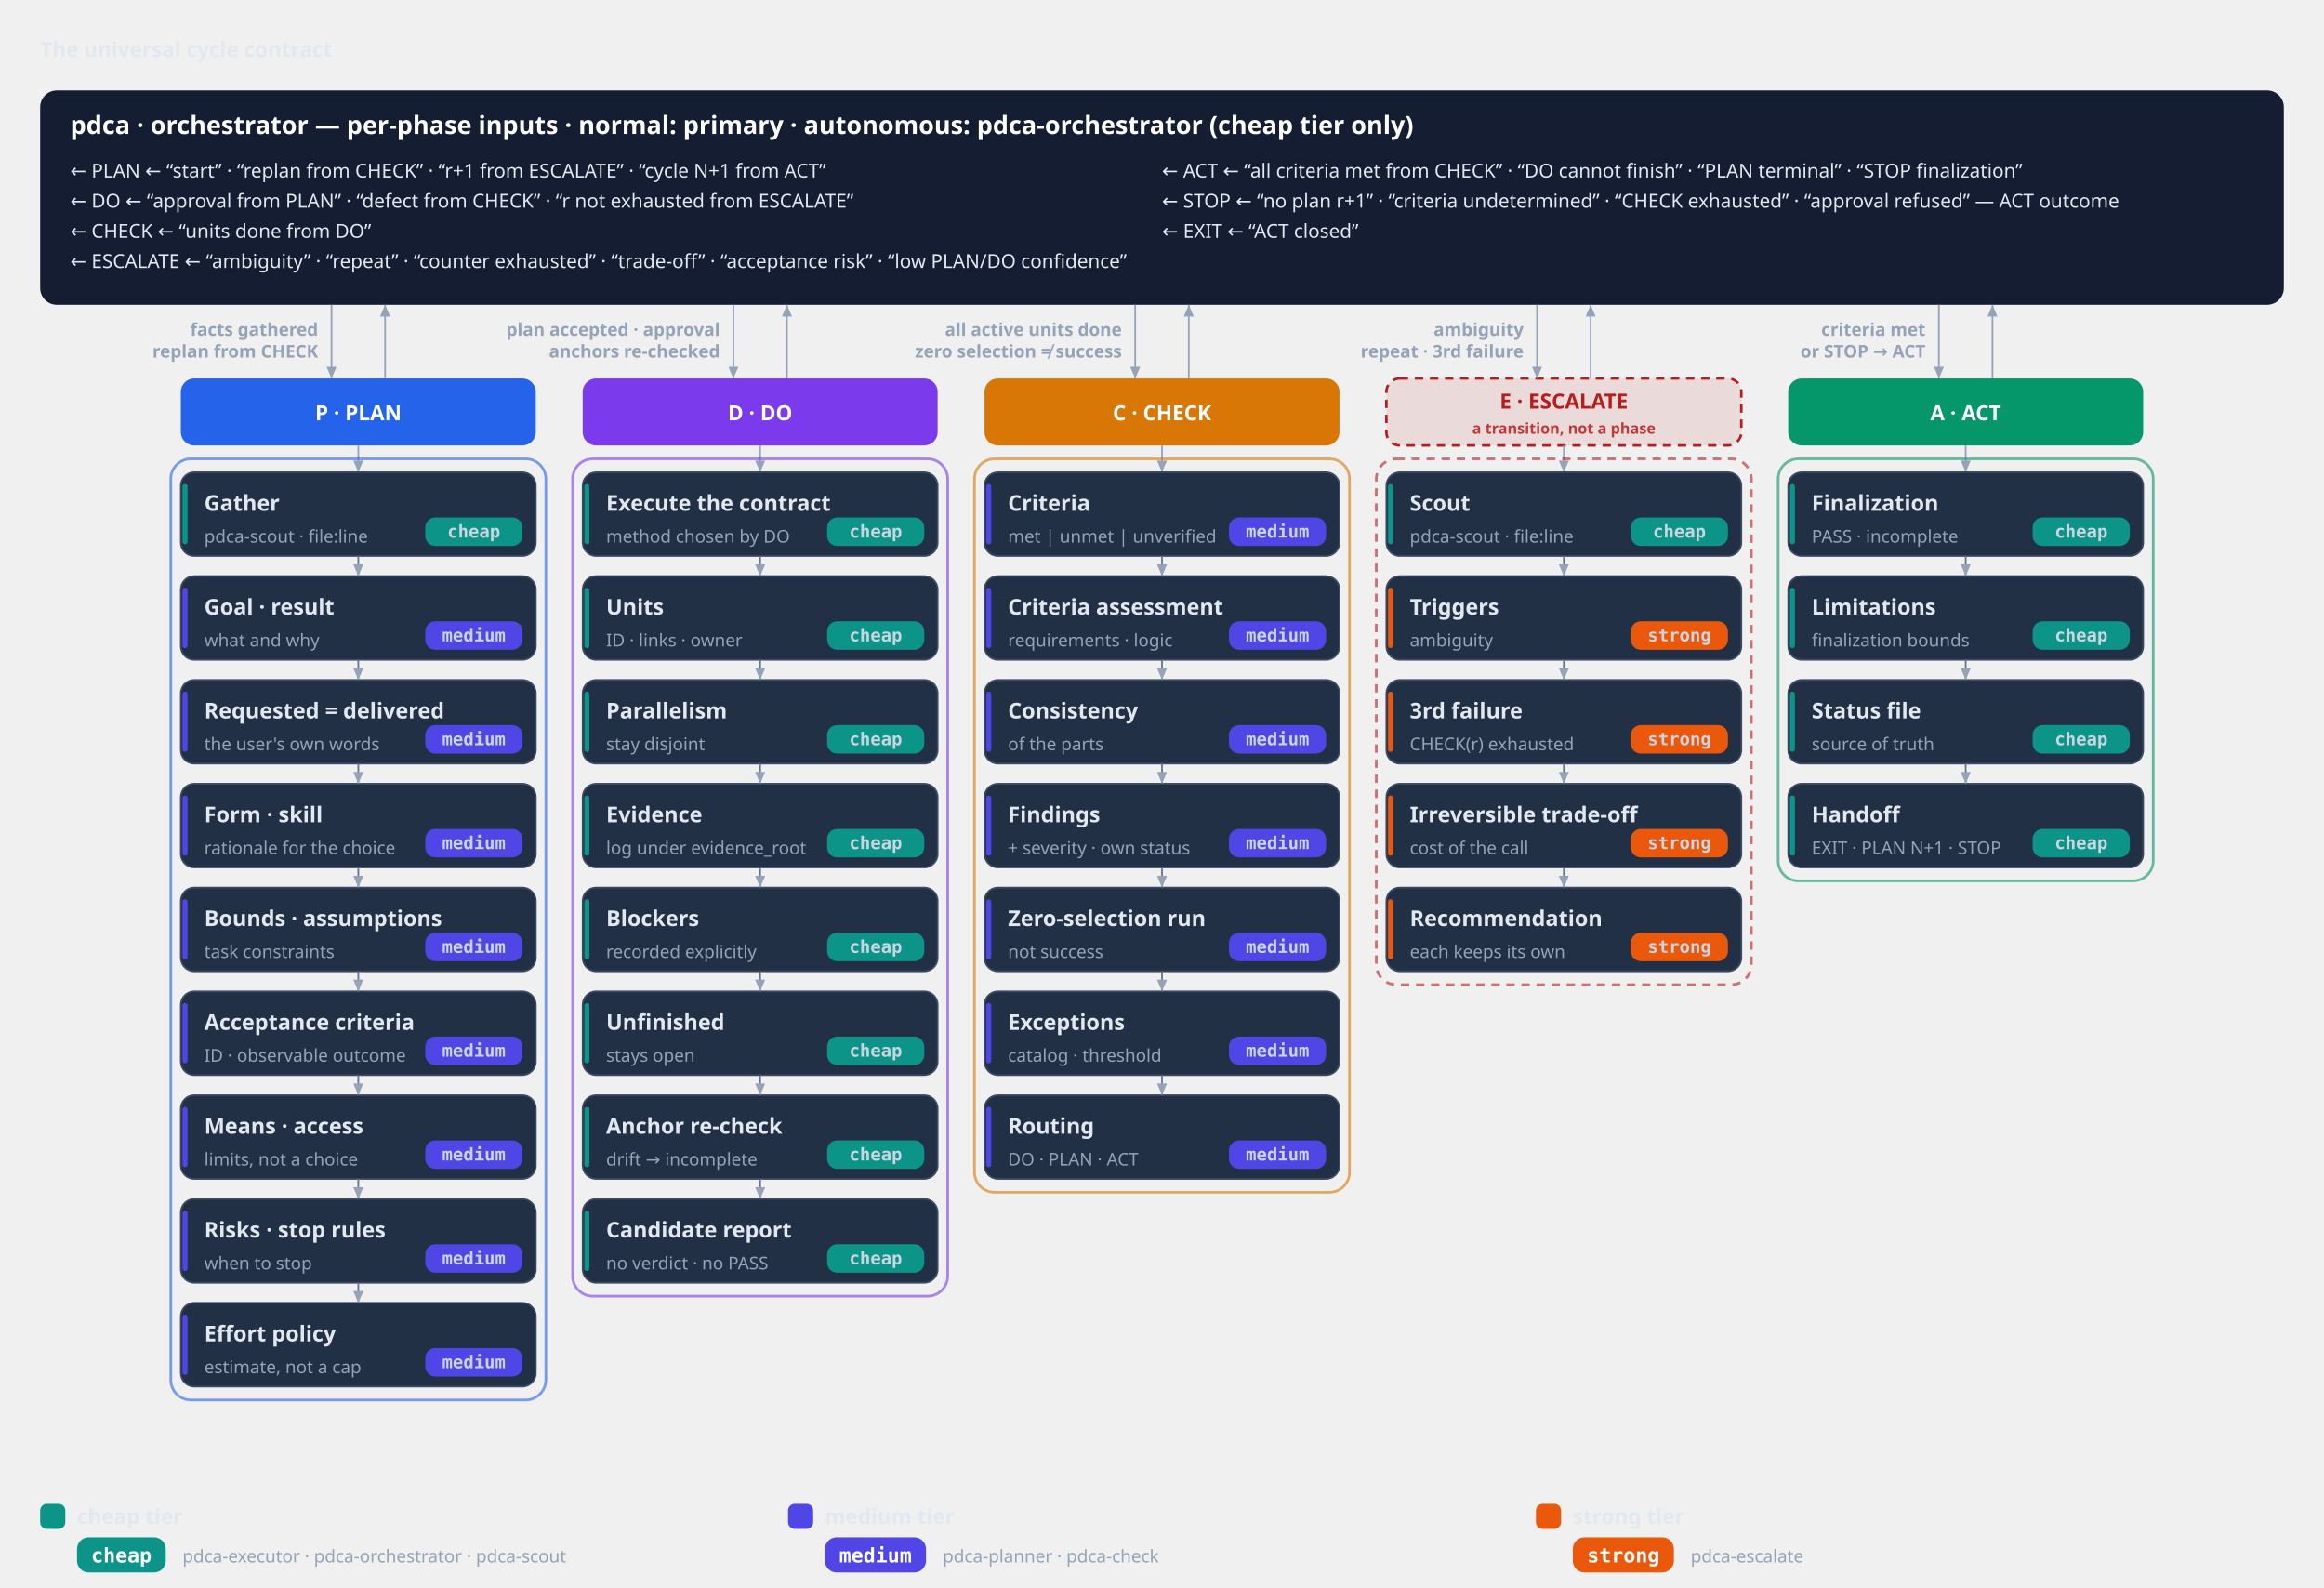
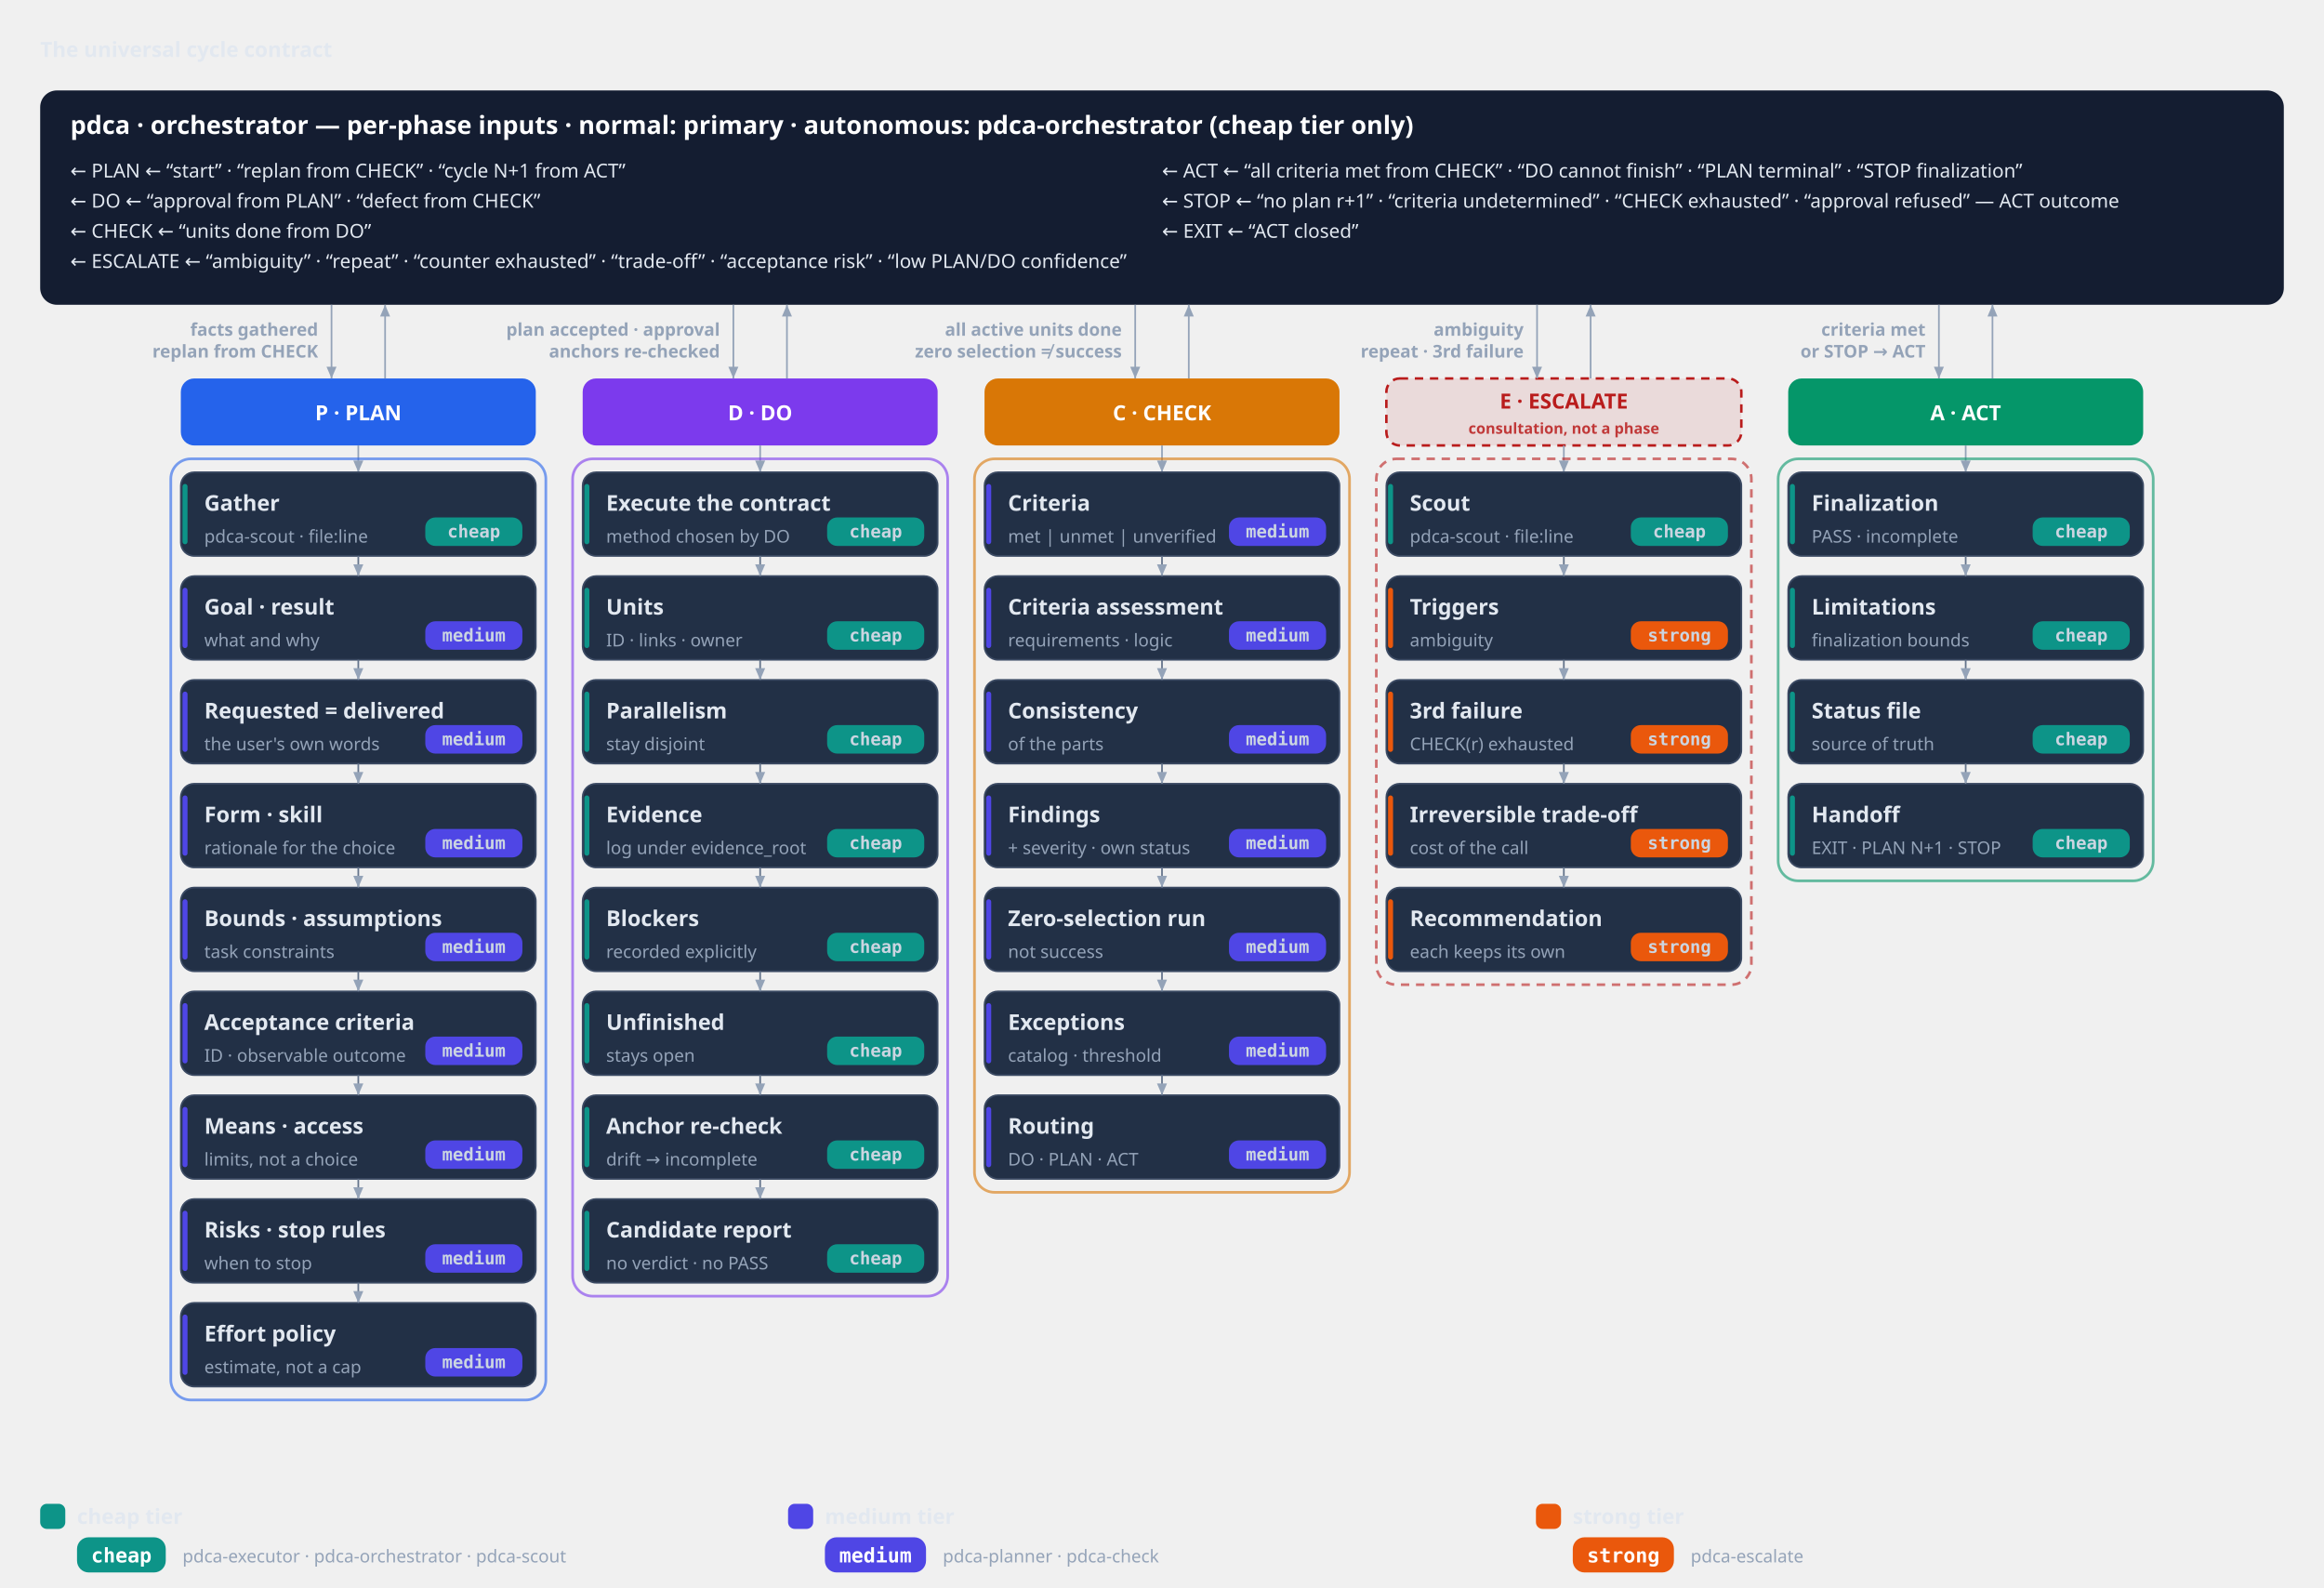
<svg xmlns="http://www.w3.org/2000/svg" viewBox="0 0 1388 948" width="1388" height="948" font-family="Segoe UI, system-ui, sans-serif" role="img">
  <defs>
    <marker id="arrow" markerWidth="9" markerHeight="9" refX="7" refY="3" orient="auto">
      <path d="M0,0 L7,3 L0,6 Z" fill="#94a3b8" />
    </marker>
  </defs>
  <style>
.t{font-size:13px;font-weight:600;fill:#e2e8f0}
.s{font-size:10.5px;fill:#94a3b8}
.h{font-size:12.5px;font-weight:700;fill:#ffffff}
.h2{font-size:12.5px;font-weight:700}
.h3{font-size:9px;font-weight:600}
.g{font-size:10.5px;font-weight:600}
.band{fill:#141d31}
.bt{fill:#ffffff;font-size:15px;font-weight:700}
.ol{fill:#e2e8f0;font-size:11.5px}
.lt{font-size:12.5px;font-weight:700;fill:#e2e8f0}
.ls{font-size:10.5px;fill:#94a3b8}
.lm{font-family:ui-monospace,Consolas,Menlo,monospace;font-size:12px;font-weight:700}
.bm{font-family:ui-monospace,Consolas,Menlo,monospace;font-size:10.5px;font-weight:700}
.st{font-size:14px;font-weight:700}
.ss{font-size:10.5px;font-weight:600}
</style>
  <text x="24" y="34" class="lt">The universal cycle contract</text>
  <rect x="24" y="54" width="1340" height="128" rx="10" class="band" />
  <text x="42" y="80" class="bt">pdca · orchestrator — per-phase inputs · normal: primary · autonomous: pdca-orchestrator (cheap tier only)</text>
-   <text x="42" y="106" class="ol">← PLAN ← “start” · “replan from CHECK” · “r+1 from ESCALATE” · “cycle N+1 from ACT”</text>
-   <text x="42" y="124" class="ol">← DO ← “approval from PLAN” · “defect from CHECK” · “r not exhausted from ESCALATE”</text>
+   <text x="42" y="106" class="ol">← PLAN ← “start” · “replan from CHECK” · “cycle N+1 from ACT”</text>
+   <text x="42" y="124" class="ol">← DO ← “approval from PLAN” · “defect from CHECK”</text>
  <text x="42" y="142" class="ol">← CHECK ← “units done from DO”</text>
  <text x="42" y="160" class="ol">← ESCALATE ← “ambiguity” · “repeat” · “counter exhausted” · “trade-off” · “acceptance risk” · “low PLAN/DO confidence”</text>
  <text x="694.0" y="106" class="ol">← ACT ← “all criteria met from CHECK” · “DO cannot finish” · “PLAN terminal” · “STOP finalization”</text>
  <text x="694.0" y="124" class="ol">← STOP ← “no plan r+1” · “criteria undetermined” · “CHECK exhausted” · “approval refused” — ACT outcome</text>
  <text x="694.0" y="142" class="ol">← EXIT ← “ACT closed”</text>
  <rect x="108.0" y="226" width="212" height="40" rx="8" fill="#2563eb" />
  <text x="214.0" y="251.0" class="h" fill="#ffffff" text-anchor="middle">P · PLAN</text>
  <polyline points="214.0,266 214.0,282" fill="none" stroke="#94a3b8" marker-end="url(#arrow)" />
  <rect x="108.0" y="282" width="212" height="50" rx="8" fill="#223046" stroke="#3b4a63" stroke-width="1" />
  <rect x="109.0" y="289" width="3" height="36" rx="1.5" fill="#0d9488" />
  <rect x="254.0" y="309" width="58" height="17" rx="6" fill="#0d9488" />
  <text x="283.0" y="321.0" class="bm" fill="#cbd5e1" text-anchor="middle">cheap</text>
  <text x="122.0" y="305" class="t">Gather</text>
  <text x="122.0" y="324" class="s">pdca-scout · file:line</text>
  <rect x="108.0" y="344" width="212" height="50" rx="8" fill="#223046" stroke="#3b4a63" stroke-width="1" />
  <rect x="109.0" y="351" width="3" height="36" rx="1.5" fill="#4f46e5" />
  <rect x="254.0" y="371" width="58" height="17" rx="6" fill="#4f46e5" />
  <text x="283.0" y="383.0" class="bm" fill="#cbd5e1" text-anchor="middle">medium</text>
  <text x="122.0" y="367" class="t">Goal · result</text>
  <text x="122.0" y="386" class="s">what and why</text>
  <rect x="108.0" y="406" width="212" height="50" rx="8" fill="#223046" stroke="#3b4a63" stroke-width="1" />
  <rect x="109.0" y="413" width="3" height="36" rx="1.5" fill="#4f46e5" />
  <rect x="254.0" y="433" width="58" height="17" rx="6" fill="#4f46e5" />
  <text x="283.0" y="445.0" class="bm" fill="#cbd5e1" text-anchor="middle">medium</text>
  <text x="122.0" y="429" class="t">Requested = delivered</text>
  <text x="122.0" y="448" class="s">the user's own words</text>
  <rect x="108.0" y="468" width="212" height="50" rx="8" fill="#223046" stroke="#3b4a63" stroke-width="1" />
  <rect x="109.0" y="475" width="3" height="36" rx="1.5" fill="#4f46e5" />
  <rect x="254.0" y="495" width="58" height="17" rx="6" fill="#4f46e5" />
  <text x="283.0" y="507.0" class="bm" fill="#cbd5e1" text-anchor="middle">medium</text>
  <text x="122.0" y="491" class="t">Form · skill</text>
  <text x="122.0" y="510" class="s">rationale for the choice</text>
  <rect x="108.0" y="530" width="212" height="50" rx="8" fill="#223046" stroke="#3b4a63" stroke-width="1" />
  <rect x="109.0" y="537" width="3" height="36" rx="1.5" fill="#4f46e5" />
  <rect x="254.0" y="557" width="58" height="17" rx="6" fill="#4f46e5" />
  <text x="283.0" y="569.0" class="bm" fill="#cbd5e1" text-anchor="middle">medium</text>
  <text x="122.0" y="553" class="t">Bounds · assumptions</text>
  <text x="122.0" y="572" class="s">task constraints</text>
  <rect x="108.0" y="592" width="212" height="50" rx="8" fill="#223046" stroke="#3b4a63" stroke-width="1" />
  <rect x="109.0" y="599" width="3" height="36" rx="1.5" fill="#4f46e5" />
  <rect x="254.0" y="619" width="58" height="17" rx="6" fill="#4f46e5" />
  <text x="283.0" y="631.0" class="bm" fill="#cbd5e1" text-anchor="middle">medium</text>
  <text x="122.0" y="615" class="t">Acceptance criteria</text>
  <text x="122.0" y="634" class="s">ID · observable outcome</text>
  <rect x="108.0" y="654" width="212" height="50" rx="8" fill="#223046" stroke="#3b4a63" stroke-width="1" />
  <rect x="109.0" y="661" width="3" height="36" rx="1.5" fill="#4f46e5" />
  <rect x="254.0" y="681" width="58" height="17" rx="6" fill="#4f46e5" />
  <text x="283.0" y="693.0" class="bm" fill="#cbd5e1" text-anchor="middle">medium</text>
  <text x="122.0" y="677" class="t">Means · access</text>
  <text x="122.0" y="696" class="s">limits, not a choice</text>
  <rect x="108.0" y="716" width="212" height="50" rx="8" fill="#223046" stroke="#3b4a63" stroke-width="1" />
  <rect x="109.0" y="723" width="3" height="36" rx="1.5" fill="#4f46e5" />
  <rect x="254.0" y="743" width="58" height="17" rx="6" fill="#4f46e5" />
  <text x="283.0" y="755.0" class="bm" fill="#cbd5e1" text-anchor="middle">medium</text>
  <text x="122.0" y="739" class="t">Risks · stop rules</text>
  <text x="122.0" y="758" class="s">when to stop</text>
  <rect x="108.0" y="778" width="212" height="50" rx="8" fill="#223046" stroke="#3b4a63" stroke-width="1" />
  <rect x="109.0" y="785" width="3" height="36" rx="1.5" fill="#4f46e5" />
  <rect x="254.0" y="805" width="58" height="17" rx="6" fill="#4f46e5" />
  <text x="283.0" y="817.0" class="bm" fill="#cbd5e1" text-anchor="middle">medium</text>
  <text x="122.0" y="801" class="t">Effort policy</text>
  <text x="122.0" y="820" class="s">estimate, not a cap</text>
  <polyline points="214.0,332 214.0,344" fill="none" stroke="#64748b" marker-end="url(#arrow)" />
  <polyline points="214.0,394 214.0,406" fill="none" stroke="#64748b" marker-end="url(#arrow)" />
  <polyline points="214.0,456 214.0,468" fill="none" stroke="#64748b" marker-end="url(#arrow)" />
  <polyline points="214.0,518 214.0,530" fill="none" stroke="#64748b" marker-end="url(#arrow)" />
  <polyline points="214.0,580 214.0,592" fill="none" stroke="#64748b" marker-end="url(#arrow)" />
  <polyline points="214.0,642 214.0,654" fill="none" stroke="#64748b" marker-end="url(#arrow)" />
  <polyline points="214.0,704 214.0,716" fill="none" stroke="#64748b" marker-end="url(#arrow)" />
  <polyline points="214.0,766 214.0,778" fill="none" stroke="#64748b" marker-end="url(#arrow)" />
  <rect x="102.0" y="274" width="224" height="562" rx="12" fill="none" stroke="#2563eb" stroke-opacity="0.6" stroke-width="1.6" />
  <rect x="348.0" y="226" width="212" height="40" rx="8" fill="#7c3aed" />
  <text x="454.0" y="251.0" class="h" fill="#ffffff" text-anchor="middle">D · DO</text>
  <polyline points="454.0,266 454.0,282" fill="none" stroke="#94a3b8" marker-end="url(#arrow)" />
  <rect x="348.0" y="282" width="212" height="50" rx="8" fill="#223046" stroke="#3b4a63" stroke-width="1" />
  <rect x="349.0" y="289" width="3" height="36" rx="1.5" fill="#0d9488" />
  <rect x="494.0" y="309" width="58" height="17" rx="6" fill="#0d9488" />
  <text x="523.0" y="321.0" class="bm" fill="#cbd5e1" text-anchor="middle">cheap</text>
  <text x="362.0" y="305" class="t">Execute the contract</text>
  <text x="362.0" y="324" class="s">method chosen by DO</text>
  <rect x="348.0" y="344" width="212" height="50" rx="8" fill="#223046" stroke="#3b4a63" stroke-width="1" />
  <rect x="349.0" y="351" width="3" height="36" rx="1.5" fill="#0d9488" />
  <rect x="494.0" y="371" width="58" height="17" rx="6" fill="#0d9488" />
  <text x="523.0" y="383.0" class="bm" fill="#cbd5e1" text-anchor="middle">cheap</text>
  <text x="362.0" y="367" class="t">Units</text>
  <text x="362.0" y="386" class="s">ID · links · owner</text>
  <rect x="348.0" y="406" width="212" height="50" rx="8" fill="#223046" stroke="#3b4a63" stroke-width="1" />
  <rect x="349.0" y="413" width="3" height="36" rx="1.5" fill="#0d9488" />
  <rect x="494.0" y="433" width="58" height="17" rx="6" fill="#0d9488" />
  <text x="523.0" y="445.0" class="bm" fill="#cbd5e1" text-anchor="middle">cheap</text>
  <text x="362.0" y="429" class="t">Parallelism</text>
  <text x="362.0" y="448" class="s">stay disjoint</text>
  <rect x="348.0" y="468" width="212" height="50" rx="8" fill="#223046" stroke="#3b4a63" stroke-width="1" />
  <rect x="349.0" y="475" width="3" height="36" rx="1.5" fill="#0d9488" />
  <rect x="494.0" y="495" width="58" height="17" rx="6" fill="#0d9488" />
  <text x="523.0" y="507.0" class="bm" fill="#cbd5e1" text-anchor="middle">cheap</text>
  <text x="362.0" y="491" class="t">Evidence</text>
  <text x="362.0" y="510" class="s">log under evidence_root</text>
  <rect x="348.0" y="530" width="212" height="50" rx="8" fill="#223046" stroke="#3b4a63" stroke-width="1" />
  <rect x="349.0" y="537" width="3" height="36" rx="1.5" fill="#0d9488" />
  <rect x="494.0" y="557" width="58" height="17" rx="6" fill="#0d9488" />
  <text x="523.0" y="569.0" class="bm" fill="#cbd5e1" text-anchor="middle">cheap</text>
  <text x="362.0" y="553" class="t">Blockers</text>
  <text x="362.0" y="572" class="s">recorded explicitly</text>
  <rect x="348.0" y="592" width="212" height="50" rx="8" fill="#223046" stroke="#3b4a63" stroke-width="1" />
  <rect x="349.0" y="599" width="3" height="36" rx="1.5" fill="#0d9488" />
  <rect x="494.0" y="619" width="58" height="17" rx="6" fill="#0d9488" />
  <text x="523.0" y="631.0" class="bm" fill="#cbd5e1" text-anchor="middle">cheap</text>
  <text x="362.0" y="615" class="t">Unfinished</text>
  <text x="362.0" y="634" class="s">stays open</text>
  <rect x="348.0" y="654" width="212" height="50" rx="8" fill="#223046" stroke="#3b4a63" stroke-width="1" />
  <rect x="349.0" y="661" width="3" height="36" rx="1.5" fill="#0d9488" />
  <rect x="494.0" y="681" width="58" height="17" rx="6" fill="#0d9488" />
  <text x="523.0" y="693.0" class="bm" fill="#cbd5e1" text-anchor="middle">cheap</text>
  <text x="362.0" y="677" class="t">Anchor re-check</text>
  <text x="362.0" y="696" class="s">drift → incomplete</text>
  <rect x="348.0" y="716" width="212" height="50" rx="8" fill="#223046" stroke="#3b4a63" stroke-width="1" />
  <rect x="349.0" y="723" width="3" height="36" rx="1.5" fill="#0d9488" />
  <rect x="494.0" y="743" width="58" height="17" rx="6" fill="#0d9488" />
  <text x="523.0" y="755.0" class="bm" fill="#cbd5e1" text-anchor="middle">cheap</text>
  <text x="362.0" y="739" class="t">Candidate report</text>
  <text x="362.0" y="758" class="s">no verdict · no PASS</text>
  <polyline points="454.0,332 454.0,344" fill="none" stroke="#64748b" marker-end="url(#arrow)" />
  <polyline points="454.0,394 454.0,406" fill="none" stroke="#64748b" marker-end="url(#arrow)" />
  <polyline points="454.0,456 454.0,468" fill="none" stroke="#64748b" marker-end="url(#arrow)" />
  <polyline points="454.0,518 454.0,530" fill="none" stroke="#64748b" marker-end="url(#arrow)" />
  <polyline points="454.0,580 454.0,592" fill="none" stroke="#64748b" marker-end="url(#arrow)" />
  <polyline points="454.0,642 454.0,654" fill="none" stroke="#64748b" marker-end="url(#arrow)" />
  <polyline points="454.0,704 454.0,716" fill="none" stroke="#64748b" marker-end="url(#arrow)" />
  <rect x="342.0" y="274" width="224" height="500" rx="12" fill="none" stroke="#7c3aed" stroke-opacity="0.6" stroke-width="1.6" />
  <rect x="588.0" y="226" width="212" height="40" rx="8" fill="#d97706" />
  <text x="694.0" y="251.0" class="h" fill="#ffffff" text-anchor="middle">C · CHECK</text>
  <polyline points="694.0,266 694.0,282" fill="none" stroke="#94a3b8" marker-end="url(#arrow)" />
  <rect x="588.0" y="282" width="212" height="50" rx="8" fill="#223046" stroke="#3b4a63" stroke-width="1" />
  <rect x="589.0" y="289" width="3" height="36" rx="1.5" fill="#4f46e5" />
  <rect x="734.0" y="309" width="58" height="17" rx="6" fill="#4f46e5" />
  <text x="763.0" y="321.0" class="bm" fill="#cbd5e1" text-anchor="middle">medium</text>
  <text x="602.0" y="305" class="t">Criteria</text>
  <text x="602.0" y="324" class="s">met | unmet | unverified</text>
  <rect x="588.0" y="344" width="212" height="50" rx="8" fill="#223046" stroke="#3b4a63" stroke-width="1" />
  <rect x="589.0" y="351" width="3" height="36" rx="1.5" fill="#4f46e5" />
  <rect x="734.0" y="371" width="58" height="17" rx="6" fill="#4f46e5" />
  <text x="763.0" y="383.0" class="bm" fill="#cbd5e1" text-anchor="middle">medium</text>
  <text x="602.0" y="367" class="t">Criteria assessment</text>
  <text x="602.0" y="386" class="s">requirements · logic</text>
  <rect x="588.0" y="406" width="212" height="50" rx="8" fill="#223046" stroke="#3b4a63" stroke-width="1" />
  <rect x="589.0" y="413" width="3" height="36" rx="1.5" fill="#4f46e5" />
  <rect x="734.0" y="433" width="58" height="17" rx="6" fill="#4f46e5" />
  <text x="763.0" y="445.0" class="bm" fill="#cbd5e1" text-anchor="middle">medium</text>
  <text x="602.0" y="429" class="t">Consistency</text>
  <text x="602.0" y="448" class="s">of the parts</text>
  <rect x="588.0" y="468" width="212" height="50" rx="8" fill="#223046" stroke="#3b4a63" stroke-width="1" />
  <rect x="589.0" y="475" width="3" height="36" rx="1.5" fill="#4f46e5" />
  <rect x="734.0" y="495" width="58" height="17" rx="6" fill="#4f46e5" />
  <text x="763.0" y="507.0" class="bm" fill="#cbd5e1" text-anchor="middle">medium</text>
  <text x="602.0" y="491" class="t">Findings</text>
  <text x="602.0" y="510" class="s">+ severity · own status</text>
  <rect x="588.0" y="530" width="212" height="50" rx="8" fill="#223046" stroke="#3b4a63" stroke-width="1" />
  <rect x="589.0" y="537" width="3" height="36" rx="1.5" fill="#4f46e5" />
  <rect x="734.0" y="557" width="58" height="17" rx="6" fill="#4f46e5" />
  <text x="763.0" y="569.0" class="bm" fill="#cbd5e1" text-anchor="middle">medium</text>
  <text x="602.0" y="553" class="t">Zero-selection run</text>
  <text x="602.0" y="572" class="s">not success</text>
  <rect x="588.0" y="592" width="212" height="50" rx="8" fill="#223046" stroke="#3b4a63" stroke-width="1" />
  <rect x="589.0" y="599" width="3" height="36" rx="1.5" fill="#4f46e5" />
  <rect x="734.0" y="619" width="58" height="17" rx="6" fill="#4f46e5" />
  <text x="763.0" y="631.0" class="bm" fill="#cbd5e1" text-anchor="middle">medium</text>
  <text x="602.0" y="615" class="t">Exceptions</text>
  <text x="602.0" y="634" class="s">catalog · threshold</text>
  <rect x="588.0" y="654" width="212" height="50" rx="8" fill="#223046" stroke="#3b4a63" stroke-width="1" />
  <rect x="589.0" y="661" width="3" height="36" rx="1.5" fill="#4f46e5" />
  <rect x="734.0" y="681" width="58" height="17" rx="6" fill="#4f46e5" />
  <text x="763.0" y="693.0" class="bm" fill="#cbd5e1" text-anchor="middle">medium</text>
  <text x="602.0" y="677" class="t">Routing</text>
  <text x="602.0" y="696" class="s">DO · PLAN · ACT</text>
  <polyline points="694.0,332 694.0,344" fill="none" stroke="#64748b" marker-end="url(#arrow)" />
  <polyline points="694.0,394 694.0,406" fill="none" stroke="#64748b" marker-end="url(#arrow)" />
  <polyline points="694.0,456 694.0,468" fill="none" stroke="#64748b" marker-end="url(#arrow)" />
  <polyline points="694.0,518 694.0,530" fill="none" stroke="#64748b" marker-end="url(#arrow)" />
  <polyline points="694.0,580 694.0,592" fill="none" stroke="#64748b" marker-end="url(#arrow)" />
  <polyline points="694.0,642 694.0,654" fill="none" stroke="#64748b" marker-end="url(#arrow)" />
  <rect x="582.0" y="274" width="224" height="438" rx="12" fill="none" stroke="#d97706" stroke-opacity="0.6" stroke-width="1.6" />
  <rect x="828.0" y="226" width="212" height="40" rx="8" fill="#b91c1c" fill-opacity="0.10" stroke="#b91c1c" stroke-width="1.5" stroke-dasharray="5,4" />
  <text x="934.0" y="244.0" class="h2" fill="#b91c1c" text-anchor="middle">E · ESCALATE</text>
-   <text x="934.0" y="259.0" class="h3" fill="#b91c1c" opacity="0.85" text-anchor="middle">a transition, not a phase</text>
+   <text x="934.0" y="259.0" class="h3" fill="#b91c1c" opacity="0.85" text-anchor="middle">consultation, not a phase</text>
  <polyline points="934.0,266 934.0,282" fill="none" stroke="#94a3b8" marker-end="url(#arrow)" />
  <rect x="828.0" y="282" width="212" height="50" rx="8" fill="#223046" stroke="#3b4a63" stroke-width="1" />
  <rect x="829.0" y="289" width="3" height="36" rx="1.5" fill="#0d9488" />
  <rect x="974.0" y="309" width="58" height="17" rx="6" fill="#0d9488" />
  <text x="1003.0" y="321.0" class="bm" fill="#cbd5e1" text-anchor="middle">cheap</text>
  <text x="842.0" y="305" class="t">Scout</text>
  <text x="842.0" y="324" class="s">pdca-scout · file:line</text>
  <rect x="828.0" y="344" width="212" height="50" rx="8" fill="#223046" stroke="#3b4a63" stroke-width="1" />
  <rect x="829.0" y="351" width="3" height="36" rx="1.5" fill="#ea580c" />
  <rect x="974.0" y="371" width="58" height="17" rx="6" fill="#ea580c" />
  <text x="1003.0" y="383.0" class="bm" fill="#cbd5e1" text-anchor="middle">strong</text>
  <text x="842.0" y="367" class="t">Triggers</text>
  <text x="842.0" y="386" class="s">ambiguity</text>
  <rect x="828.0" y="406" width="212" height="50" rx="8" fill="#223046" stroke="#3b4a63" stroke-width="1" />
  <rect x="829.0" y="413" width="3" height="36" rx="1.5" fill="#ea580c" />
  <rect x="974.0" y="433" width="58" height="17" rx="6" fill="#ea580c" />
  <text x="1003.0" y="445.0" class="bm" fill="#cbd5e1" text-anchor="middle">strong</text>
  <text x="842.0" y="429" class="t">3rd failure</text>
  <text x="842.0" y="448" class="s">CHECK(r) exhausted</text>
  <rect x="828.0" y="468" width="212" height="50" rx="8" fill="#223046" stroke="#3b4a63" stroke-width="1" />
  <rect x="829.0" y="475" width="3" height="36" rx="1.5" fill="#ea580c" />
  <rect x="974.0" y="495" width="58" height="17" rx="6" fill="#ea580c" />
  <text x="1003.0" y="507.0" class="bm" fill="#cbd5e1" text-anchor="middle">strong</text>
  <text x="842.0" y="491" class="t">Irreversible trade-off</text>
  <text x="842.0" y="510" class="s">cost of the call</text>
  <rect x="828.0" y="530" width="212" height="50" rx="8" fill="#223046" stroke="#3b4a63" stroke-width="1" />
  <rect x="829.0" y="537" width="3" height="36" rx="1.5" fill="#ea580c" />
  <rect x="974.0" y="557" width="58" height="17" rx="6" fill="#ea580c" />
  <text x="1003.0" y="569.0" class="bm" fill="#cbd5e1" text-anchor="middle">strong</text>
  <text x="842.0" y="553" class="t">Recommendation</text>
  <text x="842.0" y="572" class="s">each keeps its own</text>
  <polyline points="934.0,332 934.0,344" fill="none" stroke="#64748b" marker-end="url(#arrow)" />
  <polyline points="934.0,394 934.0,406" fill="none" stroke="#64748b" marker-end="url(#arrow)" />
  <polyline points="934.0,456 934.0,468" fill="none" stroke="#64748b" marker-end="url(#arrow)" />
  <polyline points="934.0,518 934.0,530" fill="none" stroke="#64748b" marker-end="url(#arrow)" />
  <rect x="822.0" y="274" width="224" height="314" rx="12" fill="none" stroke="#b91c1c" stroke-opacity="0.6" stroke-width="1.6" stroke-dasharray="5,4" />
  <rect x="1068.0" y="226" width="212" height="40" rx="8" fill="#059669" />
  <text x="1174.0" y="251.0" class="h" fill="#ffffff" text-anchor="middle">A · ACT</text>
  <polyline points="1174.0,266 1174.0,282" fill="none" stroke="#94a3b8" marker-end="url(#arrow)" />
  <rect x="1068.0" y="282" width="212" height="50" rx="8" fill="#223046" stroke="#3b4a63" stroke-width="1" />
  <rect x="1069.0" y="289" width="3" height="36" rx="1.5" fill="#0d9488" />
  <rect x="1214.0" y="309" width="58" height="17" rx="6" fill="#0d9488" />
  <text x="1243.0" y="321.0" class="bm" fill="#cbd5e1" text-anchor="middle">cheap</text>
  <text x="1082.0" y="305" class="t">Finalization</text>
  <text x="1082.0" y="324" class="s">PASS · incomplete</text>
  <rect x="1068.0" y="344" width="212" height="50" rx="8" fill="#223046" stroke="#3b4a63" stroke-width="1" />
  <rect x="1069.0" y="351" width="3" height="36" rx="1.5" fill="#0d9488" />
  <rect x="1214.0" y="371" width="58" height="17" rx="6" fill="#0d9488" />
  <text x="1243.0" y="383.0" class="bm" fill="#cbd5e1" text-anchor="middle">cheap</text>
  <text x="1082.0" y="367" class="t">Limitations</text>
  <text x="1082.0" y="386" class="s">finalization bounds</text>
  <rect x="1068.0" y="406" width="212" height="50" rx="8" fill="#223046" stroke="#3b4a63" stroke-width="1" />
  <rect x="1069.0" y="413" width="3" height="36" rx="1.5" fill="#0d9488" />
  <rect x="1214.0" y="433" width="58" height="17" rx="6" fill="#0d9488" />
  <text x="1243.0" y="445.0" class="bm" fill="#cbd5e1" text-anchor="middle">cheap</text>
  <text x="1082.0" y="429" class="t">Status file</text>
  <text x="1082.0" y="448" class="s">source of truth</text>
  <rect x="1068.0" y="468" width="212" height="50" rx="8" fill="#223046" stroke="#3b4a63" stroke-width="1" />
  <rect x="1069.0" y="475" width="3" height="36" rx="1.5" fill="#0d9488" />
  <rect x="1214.0" y="495" width="58" height="17" rx="6" fill="#0d9488" />
  <text x="1243.0" y="507.0" class="bm" fill="#cbd5e1" text-anchor="middle">cheap</text>
  <text x="1082.0" y="491" class="t">Handoff</text>
  <text x="1082.0" y="510" class="s">EXIT · PLAN N+1 · STOP</text>
  <polyline points="1174.0,332 1174.0,344" fill="none" stroke="#64748b" marker-end="url(#arrow)" />
  <polyline points="1174.0,394 1174.0,406" fill="none" stroke="#64748b" marker-end="url(#arrow)" />
  <polyline points="1174.0,456 1174.0,468" fill="none" stroke="#64748b" marker-end="url(#arrow)" />
  <rect x="1062.0" y="274" width="224" height="252" rx="12" fill="none" stroke="#059669" stroke-opacity="0.6" stroke-width="1.6" />
  <polyline points="198.0,182 198.0,226" fill="none" stroke="#94a3b8" data-edge-id="dispatch_p" marker-end="url(#arrow)" />
  <text x="190.0" y="200.5" class="g" fill="#94a3b8" text-anchor="end">facts gathered</text>
  <text x="190.0" y="213.5" class="g" fill="#94a3b8" text-anchor="end">replan from CHECK</text>
  <polyline points="230.0,226 230.0,182" fill="none" stroke="#94a3b8" data-edge-id="return_p" marker-end="url(#arrow)" />
  <polyline points="438.0,182 438.0,226" fill="none" stroke="#94a3b8" data-edge-id="dispatch_d" marker-end="url(#arrow)" />
  <text x="430.0" y="200.5" class="g" fill="#94a3b8" text-anchor="end">plan accepted · approval</text>
  <text x="430.0" y="213.5" class="g" fill="#94a3b8" text-anchor="end">anchors re-checked</text>
  <polyline points="470.0,226 470.0,182" fill="none" stroke="#94a3b8" data-edge-id="return_d" marker-end="url(#arrow)" />
  <polyline points="678.0,182 678.0,226" fill="none" stroke="#94a3b8" data-edge-id="dispatch_c" marker-end="url(#arrow)" />
  <text x="670.0" y="200.5" class="g" fill="#94a3b8" text-anchor="end">all active units done</text>
  <text x="670.0" y="213.5" class="g" fill="#94a3b8" text-anchor="end">zero selection ≠ success</text>
  <polyline points="710.0,226 710.0,182" fill="none" stroke="#94a3b8" data-edge-id="return_c" marker-end="url(#arrow)" />
  <polyline points="918.0,182 918.0,226" fill="none" stroke="#94a3b8" data-edge-id="dispatch_e" marker-end="url(#arrow)" />
  <text x="910.0" y="200.5" class="g" fill="#94a3b8" text-anchor="end">ambiguity</text>
  <text x="910.0" y="213.5" class="g" fill="#94a3b8" text-anchor="end">repeat · 3rd failure</text>
  <polyline points="950.0,226 950.0,182" fill="none" stroke="#94a3b8" data-edge-id="return_e" marker-end="url(#arrow)" />
  <polyline points="1158.0,182 1158.0,226" fill="none" stroke="#94a3b8" data-edge-id="dispatch_a" marker-end="url(#arrow)" />
  <text x="1150.0" y="200.5" class="g" fill="#94a3b8" text-anchor="end">criteria met</text>
  <text x="1150.0" y="213.5" class="g" fill="#94a3b8" text-anchor="end">or STOP → ACT</text>
  <polyline points="1190.0,226 1190.0,182" fill="none" stroke="#94a3b8" data-edge-id="return_a" marker-end="url(#arrow)" />
  <rect x="24.0" y="898" width="15" height="15" rx="4" fill="#0d9488" />
  <text x="46.0" y="910" class="lt">cheap tier</text>
  <rect x="46.0" y="918" width="53.0" height="21" rx="7" fill="#0d9488" />
  <text x="72.5" y="933" class="lm" fill="#ffffff" text-anchor="middle">cheap</text>
  <text x="109.0" y="933" class="ls">pdca-executor · pdca-orchestrator · pdca-scout</text>
  <rect x="470.667" y="898" width="15" height="15" rx="4" fill="#4f46e5" />
  <text x="492.667" y="910" class="lt">medium tier</text>
  <rect x="492.667" y="918" width="60.4" height="21" rx="7" fill="#4f46e5" />
  <text x="522.867" y="933" class="lm" fill="#ffffff" text-anchor="middle">medium</text>
  <text x="563.067" y="933" class="ls">pdca-planner · pdca-check</text>
  <rect x="917.333" y="898" width="15" height="15" rx="4" fill="#ea580c" />
  <text x="939.333" y="910" class="lt">strong tier</text>
  <rect x="939.333" y="918" width="60.4" height="21" rx="7" fill="#ea580c" />
  <text x="969.533" y="933" class="lm" fill="#ffffff" text-anchor="middle">strong</text>
  <text x="1009.733" y="933" class="ls">pdca-escalate</text>
  <text x="24" y="966" class="lt">The cycle state graph</text>
  <rect x="24" y="1156" width="156" height="56" rx="10" fill="#94a3b8" fill-opacity="0.10" stroke="#94a3b8" stroke-width="1.8" data-node-id="START" />
  <text x="102.0" y="1183.0" class="st" fill="#94a3b8" text-anchor="middle">START</text>
  <text x="102.0" y="1200.0" class="ss" fill="#94a3b8" text-anchor="middle" opacity="0.8">start</text>
  <rect x="256" y="1156" width="156" height="56" rx="10" fill="#60a5fa" fill-opacity="0.10" stroke="#60a5fa" stroke-width="1.8" data-node-id="PLAN" />
  <text x="334.0" y="1183.0" class="st" fill="#60a5fa" text-anchor="middle">P · PLAN</text>
  <text x="334.0" y="1200.0" class="ss" fill="#60a5fa" text-anchor="middle" opacity="0.8">plan</text>
  <rect x="488" y="1156" width="156" height="56" rx="10" fill="#a78bfa" fill-opacity="0.10" stroke="#a78bfa" stroke-width="1.8" data-node-id="DO" />
  <text x="566.0" y="1183.0" class="st" fill="#a78bfa" text-anchor="middle">D · DO</text>
  <text x="566.0" y="1200.0" class="ss" fill="#a78bfa" text-anchor="middle" opacity="0.8">execute</text>
  <rect x="720" y="1156" width="156" height="56" rx="10" fill="#fbbf24" fill-opacity="0.10" stroke="#fbbf24" stroke-width="1.8" data-node-id="CHECK" />
  <text x="798.0" y="1183.0" class="st" fill="#fbbf24" text-anchor="middle">C · CHECK</text>
  <text x="798.0" y="1200.0" class="ss" fill="#fbbf24" text-anchor="middle" opacity="0.8">verify</text>
  <rect x="952" y="1156" width="156" height="56" rx="10" fill="#34d399" fill-opacity="0.10" stroke="#34d399" stroke-width="1.8" data-node-id="ACT" />
  <text x="1030.0" y="1183.0" class="st" fill="#34d399" text-anchor="middle">A · ACT</text>
  <text x="1030.0" y="1200.0" class="ss" fill="#34d399" text-anchor="middle" opacity="0.8">finalize</text>
  <rect x="1184" y="1156" width="156" height="56" rx="10" fill="#94a3b8" fill-opacity="0.10" stroke="#94a3b8" stroke-width="1.8" data-node-id="EXIT" />
  <text x="1262.0" y="1183.0" class="st" fill="#94a3b8" text-anchor="middle">EXIT</text>
  <text x="1262.0" y="1200.0" class="ss" fill="#94a3b8" text-anchor="middle" opacity="0.8">exit</text>
  <polyline points="180,1184.0 256,1184.0" fill="none" stroke="#94a3b8" data-edge-id="start_plan" marker-end="url(#arrow)" />
  <text x="218.0" y="1177.0" class="g" fill="#cbd5e1" text-anchor="middle">start</text>
  <polyline points="412,1184.0 488,1184.0" fill="none" stroke="#94a3b8" data-edge-id="plan_do" marker-end="url(#arrow)" />
  <text x="450.0" y="1151.0" class="g" fill="#cbd5e1" text-anchor="middle">contract · approval</text>
  <text x="450.0" y="1164.0" class="g" fill="#cbd5e1" text-anchor="middle">instant (auto)</text>
  <text x="450.0" y="1177.0" class="g" fill="#cbd5e1" text-anchor="middle">· n=1/3</text>
  <polyline points="644,1184.0 720,1184.0" fill="none" stroke="#94a3b8" data-edge-id="do_check" marker-end="url(#arrow)" />
  <text x="682.0" y="1177.0" class="g" fill="#cbd5e1" text-anchor="middle">units done</text>
  <polyline points="876,1184.0 952,1184.0" fill="none" stroke="#94a3b8" data-edge-id="check_act" marker-end="url(#arrow)" />
  <text x="914.0" y="1164.0" class="g" fill="#cbd5e1" text-anchor="middle">criteria met</text>
  <text x="914.0" y="1177.0" class="g" fill="#cbd5e1" text-anchor="middle">exhausted</text>
  <polyline points="1108,1184.0 1184,1184.0" fill="none" stroke="#94a3b8" data-edge-id="act_exit" marker-end="url(#arrow)" />
  <text x="1146.0" y="1177.0" class="g" fill="#cbd5e1" text-anchor="middle">closed</text>
  <path d="M988,1156 C988,1116 376,1116 376,1156" fill="none" stroke="#34d399" stroke-dasharray="5,4" data-edge-id="act_plan" marker-end="url(#arrow)" />
  <text x="682" y="1112" class="g" fill="#cbd5e1" text-anchor="middle">next cycle · N+1</text>
  <path d="M566,1156 C566,1084 1040,1084 1040,1156" fill="none" stroke="#94a3b8" data-edge-id="do_act_incomplete" marker-end="url(#arrow)" />
  <text x="803" y="1080" class="g" fill="#cbd5e1" text-anchor="middle">cannot finish → ACT</text>
  <path d="M798,1156 C798,1052 566,1052 566,1156" fill="none" stroke="#94a3b8" data-edge-id="check_do_defect" marker-end="url(#arrow)" />
  <text x="682" y="1048" class="g" fill="#cbd5e1" text-anchor="middle">defect · n+1 (n/3)</text>
  <path d="M798,1156 C798,1020 334,1020 334,1156" fill="none" stroke="#94a3b8" data-edge-id="check_plan_replan" marker-end="url(#arrow)" />
-   <text x="566" y="1016" class="g" fill="#cbd5e1" text-anchor="middle">wrong contract → CHECK → PLAN · r+1</text>
+   <text x="566" y="1016" class="g" fill="#cbd5e1" text-anchor="middle">contract defect → CHECK → PLAN</text>
  <path d="M334,1156 C334,966 1040,966 1040,1156" fill="none" stroke="#94a3b8" data-edge-id="plan_act_terminal" marker-end="url(#arrow)" />
  <text x="682" y="988" class="g" fill="#cbd5e1" text-anchor="middle">criteria · infeasible · already established → ACT</text>
-   <rect x="488" y="1336" width="156" height="56" rx="10" fill="#f87171" fill-opacity="0.10" stroke="#f87171" stroke-width="1.8" data-node-id="ESCALATE" />
+   <rect x="488" y="1336" width="156" height="56" rx="10" fill="#f87171" fill-opacity="0.10" stroke="#f87171" stroke-width="1.8" data-node-id="CONSULTATION" />
  <text x="566.0" y="1363.0" class="st" fill="#f87171" text-anchor="middle">ESCALATION</text>
-   <text x="566.0" y="1380.0" class="ss" fill="#f87171" text-anchor="middle" opacity="0.8">decision</text>
+   <text x="566.0" y="1380.0" class="ss" fill="#f87171" text-anchor="middle" opacity="0.8">consultation</text>
  <rect x="1184" y="1336" width="156" height="56" rx="10" fill="#dc2626" fill-opacity="0.10" stroke="#dc2626" stroke-width="1.8" data-node-id="STOP" />
  <text x="1262.0" y="1363.0" class="st" fill="#dc2626" text-anchor="middle">STOP</text>
  <text x="1262.0" y="1380.0" class="ss" fill="#dc2626" text-anchor="middle" opacity="0.8">ACT outcome</text>
-   <path d="M798,1212 C798,1292 566,1256 566,1336" fill="none" stroke="#f87171" data-edge-id="check_escalate" marker-end="url(#arrow)" />
-   <text x="700" y="1274.0" class="g" fill="#cbd5e1" text-anchor="middle">repeat · 3rd failure</text>
-   <polyline points="516,1336 516,1212" fill="none" stroke="#f87171" data-edge-id="escalate_do" marker-end="url(#arrow)" />
-   <text x="504" y="1274.0" class="g" fill="#cbd5e1" text-anchor="end">r not exhausted → DO</text>
-   <polyline points="488,1364.0 334,1364.0 334,1212" fill="none" stroke="#f87171" data-edge-id="escalate_plan" marker-end="url(#arrow)" />
-   <text x="411" y="1354.0" class="g" fill="#cbd5e1" text-anchor="middle">r exhausted → PLAN r+1</text>
-   <polyline points="644,1364.0 980,1364.0 980,1212" fill="none" stroke="#f87171" data-edge-id="escalate_act" marker-end="url(#arrow)" />
-   <text x="812" y="1354.0" class="g" fill="#cbd5e1" text-anchor="middle">no plan r+1 → ACT</text>
+   <text x="566" y="1316" class="g" fill="#cbd5e1" text-anchor="middle">consultation · no transition</text>
+   <text x="566" y="1412" class="g" fill="#cbd5e1" text-anchor="middle">decision stays with the phase</text>
  <path d="M1060,1212 C1060,1272 1262,1276 1262,1336" fill="none" stroke="#dc2626" data-edge-id="act_stop" marker-end="url(#arrow)" />
  <text x="1128" y="1274.0" class="g" fill="#cbd5e1" text-anchor="end">STOP · blocked/incomplete</text>
  <text x="24" y="1454" class="g" fill="#94a3b8" text-anchor="start">plain arrow — a transition</text>
  <text x="320" y="1454" class="g" fill="#94a3b8" text-anchor="start">arc — side route</text>
  <text x="600" y="1454" class="g" fill="#94a3b8" text-anchor="start">dashed — next cycle</text>
-   <text x="860" y="1454" class="g" fill="#94a3b8" text-anchor="start">bottom row — escalation; STOP is an ACT outcome</text>
+   <text x="860" y="1454" class="g" fill="#94a3b8" text-anchor="start">bottom row — consultation; STOP is an ACT outcome</text>
</svg>
